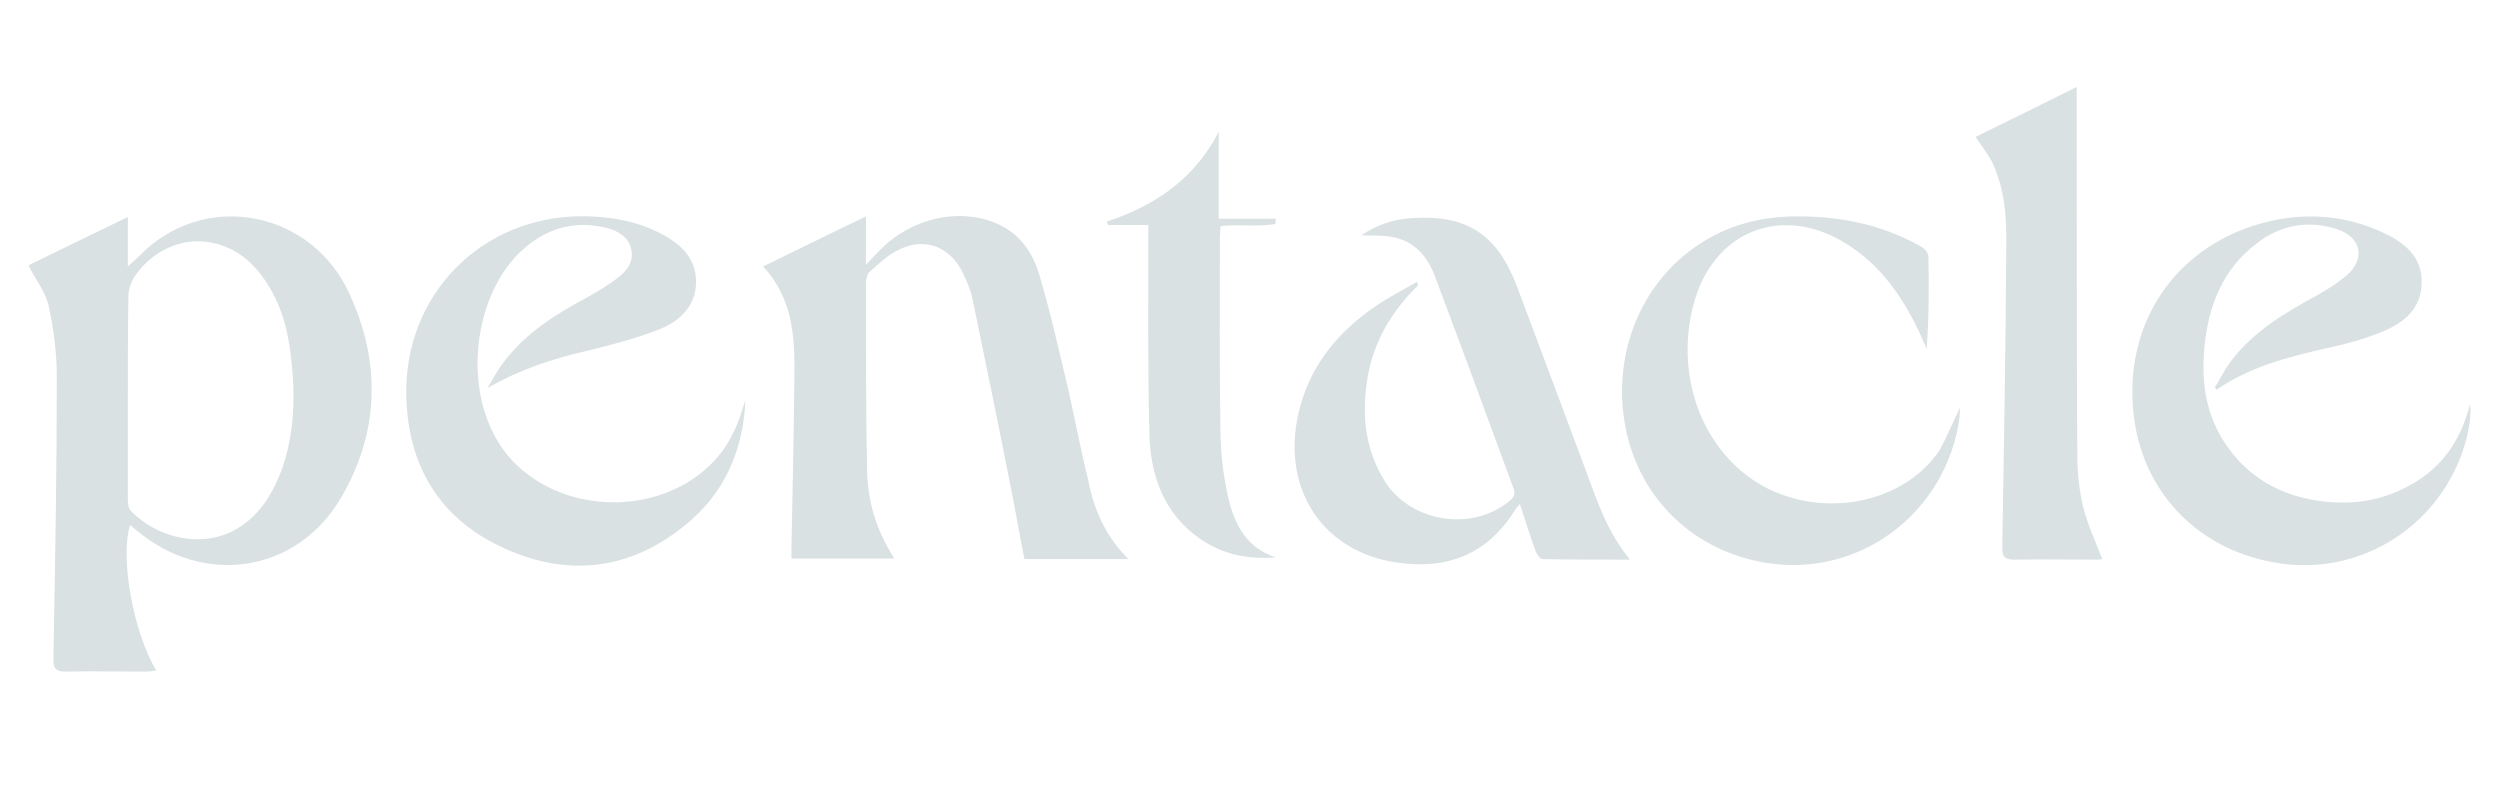
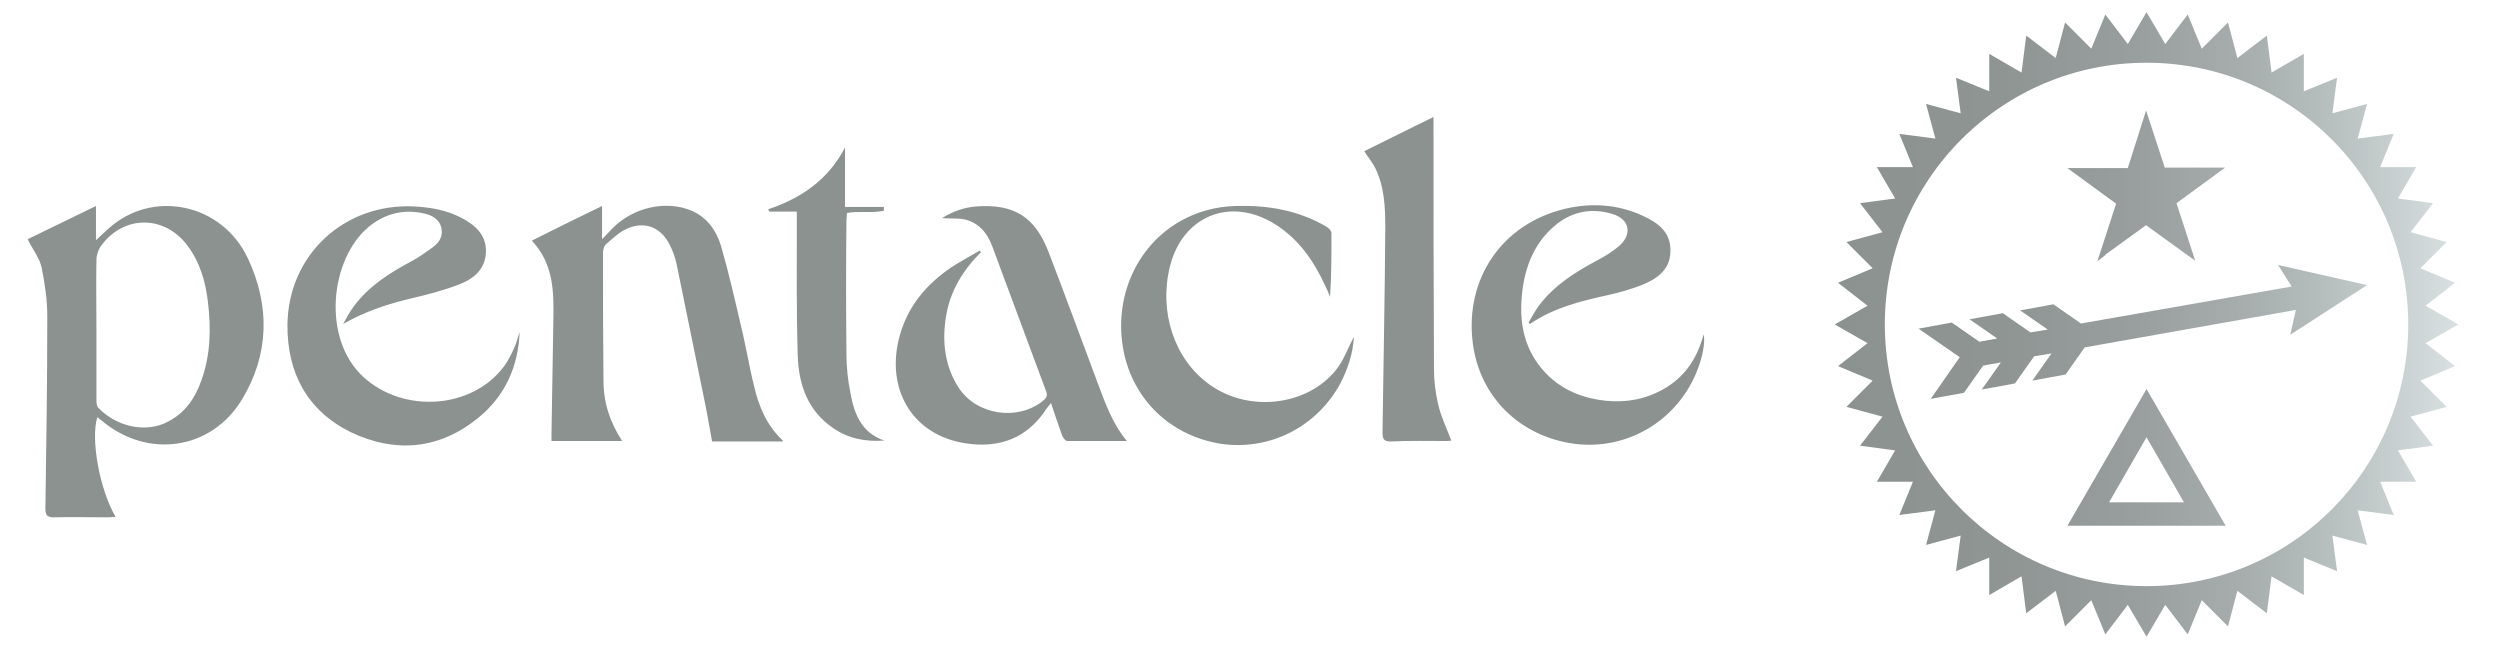
- <svg xmlns="http://www.w3.org/2000/svg" xmlns:xlink="http://www.w3.org/1999/xlink" version="1.1" x="0px" y="0px" viewBox="0 0 440 139" style="enable-background:new 0 0 440 139;" xml:space="preserve">
+ <svg xmlns="http://www.w3.org/2000/svg" xmlns:xlink="http://www.w3.org/1999/xlink" version="1.1" id="Layer_1" x="0px" y="0px" viewBox="0 0 534 139" style="enable-background:new 0 0 534 139;" xml:space="preserve">
  <style type="text/css">
- 	.st0{fill:url(#SVGID_1_);}
- 	.st1{clip-path:url(#SVGID_3_);fill:url(#SVGID_4_);}
+ 	.st0{clip-path:url(#SVGID_2_);fill:url(#SVGID_3_);}
+ 	.st1{fill:#8B9290;}
</style>
-   <g id="Layer_2">
+   <g id="Layer_2_1_">
</g>
-   <g id="Layer_1">
-     <linearGradient id="SVGID_1_" gradientUnits="userSpaceOnUse" x1="4.973" y1="66.692" x2="434.812" y2="66.692">
-       <stop offset="0.296" style="stop-color:#D9E1E2" />
+   <g>
+     <defs>
+       <path id="SVGID_1_" d="M458.5,93.4l8,13.9h-16L458.5,93.4z M441.6,112.3h33.8l-16.9-29.2L441.6,112.3z M489.5,61.2l-45,7.9    l-5.9-4.1l-7.1,1.3l5.9,4.1l-3.7,0.6l-5.9-4.1l-7.1,1.3l5.9,4.1l-3.8,0.7l-5.9-4.1l-7.1,1.3l8.8,6.1l-6.2,8.9l7.1-1.3l4.1-5.8    l3.8-0.7l-4.1,5.8l7.1-1.3l4.1-5.8l3.7-0.6l-4.1,5.8l7.1-1.3l4.1-5.8l45.1-8l-1.2,5.3l16.4-10.6l-19-4.3L489.5,61.2z M454.5,35.9    h-12.9l10.4,7.6l-4,12.3l1.7-1.3l0,0l0-0.1l8.7-6.3l10.5,7.6l-4-12.3l10.4-7.6h-12.9l-4-12.2L454.5,35.9z M402.6,69.3    c0-30.9,25-55.9,55.9-55.9s55.9,25,55.9,55.9c0,30.9-25,55.9-55.9,55.9S402.6,100.1,402.6,69.3 M458.5,2.6L458.5,2.6l-4,6.8    l-4.8-6.3l-3,7.3l-5.6-5.6l-2,7.6l-6.3-4.8l-1,7.9l-6.9-4v8l-7.1-2.9l1,7.6l-7.4-2l2,7.4l-7.7-1l2.9,7.1l-7.7,0l3.9,6.7l-7.5,1    l4.8,6.2l-7.7,2.1l5.6,5.6l-7.4,3.1l6.3,4.9l-7,4l0,0h0l7,4l-6.3,4.9l7.4,3.1l-5.6,5.6l7.7,2.1l-4.8,6.2l7.5,1l-3.9,6.7l7.7,0    l-2.9,7.1l7.7-1l-2,7.4l7.4-2l-1,7.6l7.1-2.9v8l6.9-4l1,7.9l6.3-4.8l2,7.6l5.6-5.6l3,7.3l4.8-6.3l4,6.8l0-0.1l0,0.1l4-6.8l4.8,6.3    l3-7.3l5.6,5.6l2-7.6l6.3,4.8l1-7.9l6.9,4v-8l7.1,2.9l-1-7.6l7.4,2l-2-7.4l7.7,1l-2.9-7.1l7.7,0l-3.9-6.7l7.5-1l-4.8-6.2l7.7-2.1    l-5.6-5.6l7.4-3.1l-6.3-4.9l7-4h0l0,0l-7-4l6.3-4.9l-7.4-3.1l5.6-5.6l-7.7-2.1l4.8-6.2l-7.5-1l3.9-6.7l-7.7,0l2.9-7.1l-7.7,1    l2-7.4l-7.4,2l1-7.6l-7.1,2.9v-8l-6.9,4l-1-7.9l-6.3,4.8l-2-7.6l-5.6,5.6l-3-7.3l-4.8,6.3L458.5,2.6L458.5,2.6z" />
+     </defs>
+     <clipPath id="SVGID_2_">
+       <use xlink:href="#SVGID_1_" style="overflow:visible;" />
+     </clipPath>
+     <linearGradient id="SVGID_3_" gradientUnits="userSpaceOnUse" x1="-626.063" y1="602.615" x2="-622.027" y2="602.615" gradientTransform="matrix(33.1259 0 0 -33.1259 21130.625 20031.461)">
+       <stop offset="0" style="stop-color:#8B9290" />
+       <stop offset="0.267" style="stop-color:#8E9593" />
+       <stop offset="0.474" style="stop-color:#979E9D" />
+       <stop offset="0.661" style="stop-color:#A7AEAD" />
+       <stop offset="0.836" style="stop-color:#BDC5C5" />
      <stop offset="1" style="stop-color:#D9E1E2" />
    </linearGradient>
-     <path class="st0" d="M22.5,69.8c0,6,0,11.9,0,17.9c0,0.8,0.1,1.8,0.5,2.2c4.8,4.9,12.4,6.5,18.1,3.5c4.3-2.3,6.7-6.1,8.4-10.5   c2.4-6.6,2.5-13.4,1.7-20.2c-0.6-5.2-2-10.1-5.3-14.4c-5.9-7.8-16.4-7.8-22.1,0.2c-0.7,1-1.2,2.4-1.2,3.6   C22.5,58,22.5,63.9,22.5,69.8 M22.5,46.9c1.2-1.1,2.2-2,3.1-2.9C37,33.6,55,37.4,61.5,51.7c5.6,12.1,5.3,24.5-1.6,36.1   c-7.8,13.1-24.1,15.4-35.8,5.6c-0.4-0.3-0.8-0.7-1.2-1c-1.8,5.6,0.5,18.8,4.6,25.6c-0.7,0.1-1.3,0.2-2,0.2c-4.6,0-9.3-0.1-13.9,0   c-1.8,0-2.2-0.5-2.2-2.2C9.7,99.4,10,82.9,10,66.4c0-4.1-0.5-8.3-1.4-12.4c-0.5-2.5-2.3-4.7-3.6-7.3c5.5-2.7,11.3-5.5,17.5-8.5   V46.9z M198.6,98.4h-18.3c-0.8-4-1.5-8.1-2.3-12.1c-2.2-11.2-4.5-22.4-6.8-33.5c-0.3-1.6-1-3.2-1.7-4.7c-2.3-4.8-6.9-6.5-11.6-4   c-1.8,0.9-3.3,2.4-4.8,3.7c-0.5,0.4-0.7,1.4-0.7,2.1c0,10.9,0,21.8,0.2,32.7c0.1,5.9,1.7,10.8,4.8,15.7h-18.1c0-0.7,0-1.4,0-2.1   c0.2-9.6,0.4-19.2,0.5-28.9c0.1-7.2,0.1-14.4-5.5-20.4c6-2.9,11.8-5.8,18.1-8.8v8.5c1.1-1.2,1.9-2,2.6-2.7   c5.4-5.5,13.8-7.4,20.3-4.6c4.1,1.7,6.4,5,7.6,9c2,6.7,3.5,13.5,5.1,20.2c1.2,5.3,2.2,10.7,3.5,15.9   C192.5,89.6,194.5,94.3,198.6,98.4 M249.6,50.2c-4.6,4.5-7.8,9.8-8.9,16.2c-1.1,6.5-0.5,12.7,3.1,18.4c4.5,7.1,15.2,8.8,21.7,3.5   c0.8-0.6,1.3-1.2,0.9-2.3c-4.6-12.5-9.2-25-13.9-37.5c-1.3-3.4-3.6-6.1-7.5-6.8c-1.6-0.3-3.3-0.2-5.4-0.3c2.9-1.9,5.7-2.8,8.7-3   c9.7-0.7,15.1,2.7,18.6,11.8c4.1,10.8,8.1,21.7,12.2,32.6c2,5.4,3.8,10.9,7.8,15.7c-5.4,0-10.4,0-15.4-0.1c-0.4,0-1-0.8-1.2-1.3   c-1-2.7-1.8-5.4-2.8-8.4c-0.4,0.5-0.8,0.9-1,1.3c-4.9,7.7-12,10.3-20.7,9c-13.6-2-20.8-13.9-16.9-27.7c2.1-7.5,6.9-13.1,13.2-17.4   c2.3-1.6,4.9-2.9,7.3-4.3C249.4,49.8,249.5,50,249.6,50.2 M389.8,68.2c0.9-1.4,1.6-2.9,2.6-4.3c3.9-5.3,9.3-8.6,15-11.7   c2-1.1,3.9-2.3,5.6-3.7c3.4-3,2.6-6.8-1.8-8.2c-5.1-1.6-9.9-0.7-14.1,2.6c-5.9,4.5-8.4,10.9-9.1,18c-0.7,6.9,0.4,13.4,5,19   c3.8,4.7,8.9,7.3,14.8,8.2c5.2,0.8,10.2,0.3,15-2c6.4-3,10.2-8.1,11.9-14.9c0.4,2.1-0.4,6.2-1.9,9.9c-5.2,12.5-17.9,19.9-31.2,18.1   c-14-1.9-24.2-11.9-26-25.6c-2.2-16.6,7.4-30.7,23.6-34.6c6.7-1.6,13.4-1.1,19.7,1.7c4,1.8,7.6,4.3,7.3,9.4   c-0.2,4.8-3.8,7.1-7.7,8.6c-2.6,1-5.4,1.8-8.2,2.4c-7.1,1.6-14.1,3.3-20.2,7.5C390,68.4,389.9,68.3,389.8,68.2 M131.2,70.4   c-0.4,8.9-3.7,16.5-10.7,22.1c-10.1,8.2-21.4,9.1-32.8,3.5c-11.2-5.5-16.3-15.2-16.2-27.6c0.3-17.9,14.7-31.2,32.7-30.3   c4.2,0.2,8.2,1,11.9,2.9c3.6,1.8,6.5,4.4,6.4,8.8c-0.1,4.3-3.1,6.9-6.8,8.3c-3.9,1.5-8.1,2.6-12.2,3.6c-6.1,1.4-12,3.3-17.7,6.6   c0.9-1.5,1.7-3.1,2.8-4.5c3.9-5.2,9.2-8.5,14.8-11.5c1.8-1,3.6-2.1,5.2-3.3c1.6-1.2,3-2.8,2.5-5.1c-0.5-2.3-2.4-3.3-4.4-3.8   c-5.3-1.3-10.1-0.1-14.3,3.5c-9.8,8.2-11.9,28.5-1.3,38.4c10.2,9.5,28,8.3,36.1-2.7c1-1.3,1.7-2.8,2.4-4.3   C130.3,73.4,130.7,71.9,131.2,70.4 M345,71.7c-0.2,4.4-1.5,8.3-3.4,12c-6,11.2-18.1,17.3-30.5,15.4c-12.9-2-22.5-11.2-25-23.8   c-2.6-13.4,3.1-26.7,14.4-33.2c4.4-2.6,9.3-3.8,14.4-4c8.2-0.2,16,1.2,23.2,5.3c0.6,0.3,1.3,1.1,1.3,1.7c0.1,5.4,0.1,10.8-0.3,16.3   c-0.4-0.9-0.8-1.8-1.2-2.7c-3-6.4-6.9-12.1-13.1-15.9c-11.4-7-23.5-2-26.8,11c-3,11.7,1,23.8,10,30.3c10.6,7.6,26.6,5.3,33.4-4.9   C342.7,76.8,343.7,74.3,345,71.7 M347.7,24.1c5.9-2.9,11.6-5.7,17.8-8.8c0,1.1,0,1.8,0,2.5c0,20.7,0,41.3,0.1,62   c0,3.1,0.3,6.3,1,9.3c0.8,3.2,2.2,6.2,3.4,9.3c0,0-0.5,0.1-0.9,0.1c-4.8,0-9.7-0.1-14.5,0c-1.8,0-2.2-0.5-2.2-2.2   c0.3-17.5,0.6-35.1,0.7-52.6c0.1-5.3-0.2-10.5-2.6-15.4C349.7,26.9,348.7,25.6,347.7,24.1 M224.5,98.1c-4.8,0.4-9.2-0.5-13.2-3.2   c-6.4-4.4-8.8-11.1-9-18.4c-0.3-11.3-0.2-22.7-0.2-34.1c0-0.8,0-1.7,0-2.8H195c-0.1-0.2-0.1-0.4-0.2-0.6   c8.5-2.8,15.4-7.5,19.7-15.8v15.3h10c0,0.3,0,0.6,0,0.9c-3.2,0.6-6.5,0-9.7,0.4c0,0.7-0.1,1.3-0.1,1.9c0,11.4-0.1,22.7,0.1,34.1   c0,3.5,0.4,7,1.1,10.5C216.9,91.4,218.8,96.2,224.5,98.1" />
-     <g>
-       <defs>
-         <path id="SVGID_2_" d="M-105.8-77.1l7.8,13.6h-15.7L-105.8-77.1z M-122.3-58.6h33l-16.5-28.5L-122.3-58.6z M-75.5-108.6l-44,7.8     l-5.8-4l-7,1.2l5.8,4L-130-99l-5.8-4l-7,1.2l5.8,4l-3.7,0.7l-5.8-4l-7,1.2l8.6,6l-6.1,8.7l7-1.2l4-5.7l3.7-0.7l-4,5.7l7-1.2     l4-5.7l3.6-0.6l-4,5.7l7-1.2l4-5.7l44.1-7.8l-1.2,5.2l16-10.3l-18.6-4.2L-75.5-108.6z M-109.7-133.3h-12.6l10.2,7.4l-3.9,12     l1.7-1.2l0,0l0,0l8.5-6.2l10.2,7.4l-3.9-12l10.2-7.4h-12.6l-3.9-12L-109.7-133.3z M-160.5-100.7c0-30.2,24.5-54.7,54.7-54.7     s54.7,24.5,54.7,54.7c0,30.2-24.5,54.7-54.7,54.7S-160.5-70.5-160.5-100.7 M-105.7-166L-105.7-166L-105.7-166l-4,6.7l-4.7-6.2     l-3,7.1l-5.5-5.5l-2,7.5l-6.1-4.7l-1,7.7l-6.7-3.9l0,7.8l-7-2.9l1,7.4l-7.3-1.9l1.9,7.3l-7.5-1l2.9,6.9l-7.5,0l3.8,6.5l-7.4,1     l4.7,6.1l-7.6,2l5.5,5.5l-7.3,3l6.2,4.8l-6.8,4l0,0l0,0l6.8,4l-6.2,4.8l7.3,3l-5.5,5.5l7.6,2l-4.7,6.1l7.4,1l-3.8,6.5l7.5,0     l-2.9,6.9l7.5-1l-1.9,7.3l7.3-1.9l-1,7.4l7-2.9l0,7.8l6.7-3.9l1,7.7l6.1-4.7l2,7.5l5.5-5.5l3,7.1l4.7-6.2l3.9,6.7l0-0.1l0,0.1     l3.9-6.7l4.7,6.2l3-7.1l5.5,5.5l2-7.5l6.1,4.7l1-7.7l6.7,3.9l0-7.8l7,2.9l-1-7.4l7.3,1.9l-1.9-7.3l7.5,1l-2.9-6.9l7.5,0l-3.8-6.5     l7.4-1l-4.7-6.1l7.6-2l-5.5-5.5l7.3-3l-6.2-4.8l6.8-4l0,0l0,0l-6.8-4l6.2-4.8l-7.3-3l5.5-5.5l-7.6-2l4.7-6.1l-7.4-1l3.8-6.5     l-7.5,0l2.9-6.9l-7.5,1l1.9-7.3l-7.3,1.9l1-7.4l-7,2.9l0-7.8l-6.7,3.9l-1-7.7l-6.1,4.7l-2-7.5l-5.5,5.5l-3-7.1l-4.7,6.2     L-105.7-166z" />
-       </defs>
-       <clipPath id="SVGID_3_">
-         <use xlink:href="#SVGID_2_" style="overflow:visible;" />
-       </clipPath>
-       <linearGradient id="SVGID_4_" gradientUnits="userSpaceOnUse" x1="-321.817" y1="345.45" x2="-320.798" y2="345.45" gradientTransform="matrix(128.3328 0 0 -128.3328 41128.508 44231.832)">
-         <stop offset="0" style="stop-color:#8B9290" />
-         <stop offset="0.263" style="stop-color:#8E9593" />
-         <stop offset="0.471" style="stop-color:#979F9D" />
-         <stop offset="0.66" style="stop-color:#A7AFAE" />
-         <stop offset="0.837" style="stop-color:#BEC5C5" />
-         <stop offset="1" style="stop-color:#D9E1E2" />
-       </linearGradient>
-       <rect x="-171.2" y="-166" class="st1" width="130.8" height="130.6" />
-     </g>
+     <rect x="391.7" y="2.5" class="st0" width="133.7" height="133.5" />
  </g>
+   <path class="st1" d="M43,81.3c-1.3,3.7-3.4,6.8-7,8.7c-4.7,2.6-11.1,1.2-15-2.9c-0.4-0.4-0.4-1.2-0.4-1.9c0-5,0-10,0-14.9  c0-4.9-0.1-9.8,0-14.8c0-1,0.4-2.2,1-3c4.8-6.6,13.5-6.6,18.4-0.1c2.7,3.6,3.9,7.7,4.4,12C45.1,70.1,45,75.8,43,81.3 M51.7,85.3  c5.8-9.6,6-19.9,1.3-30c-5.5-11.9-20.5-15-29.9-6.4c-0.8,0.7-1.6,1.5-2.6,2.4V44c-5.2,2.5-10,4.9-14.6,7.1c1.1,2.2,2.6,4.1,3,6.1  c0.7,3.4,1.2,6.9,1.2,10.3c0,13.7-0.2,27.4-0.4,41.1c0,1.5,0.4,1.9,1.8,1.9c3.9-0.1,7.7,0,11.6,0c0.5,0,1-0.1,1.6-0.1  c-3.4-5.7-5.4-16.7-3.9-21.3c0.4,0.3,0.7,0.6,1,0.8C31.6,98.1,45.2,96.1,51.7,85.3 M102.1,89.3c5.8-4.7,8.6-11,8.9-18.4  c-0.4,1.2-0.7,2.5-1.3,3.7c-0.6,1.3-1.2,2.5-2,3.6c-6.8,9.2-21.5,10.2-30.1,2.3c-8.9-8.2-7.1-25.1,1.1-32c3.5-2.9,7.5-3.9,11.9-2.9  c1.7,0.4,3.3,1.2,3.7,3.2c0.4,1.9-0.7,3.2-2.1,4.2c-1.4,1-2.8,2-4.3,2.8c-4.7,2.5-9.1,5.3-12.3,9.6c-0.9,1.2-1.6,2.5-2.3,3.8  c4.7-2.7,9.6-4.3,14.7-5.5c3.4-0.8,6.9-1.7,10.2-3c3.1-1.2,5.5-3.3,5.6-6.9c0.1-3.7-2.4-5.8-5.3-7.3c-3.1-1.6-6.4-2.2-9.9-2.4  c-15-0.8-27,10.3-27.2,25.2c-0.1,10.3,4.2,18.4,13.5,23C84.3,96.8,93.7,96.1,102.1,89.3 M167.2,94.1c-3.5-3.3-5.1-7.3-6.1-11.5  c-1.1-4.4-1.8-8.9-2.9-13.3c-1.3-5.6-2.6-11.3-4.2-16.8c-1-3.3-3-6.1-6.3-7.5c-5.5-2.3-12.5-0.7-16.9,3.8c-0.6,0.6-1.2,1.3-2.2,2.3  V44c-5.2,2.5-10,4.9-15,7.4c4.7,5,4.7,11,4.6,17c-0.1,8-0.3,16-0.4,24.1c0,0.6,0,1.2,0,1.7h15.1c-2.6-4-4-8.1-4-13  c-0.1-9.1-0.1-18.1-0.1-27.2c0-0.6,0.2-1.4,0.6-1.8c1.3-1.1,2.5-2.3,4-3.1c4-2.1,7.8-0.7,9.7,3.3c0.6,1.2,1.1,2.5,1.4,3.9  c1.9,9.3,3.8,18.6,5.7,27.9c0.7,3.3,1.3,6.7,1.9,10.1H167.2z M188.8,45c0-0.3,0-0.5,0-0.8h-8.3V31.5c-3.6,6.9-9.3,10.8-16.4,13.2  c0.1,0.2,0.1,0.3,0.2,0.5h5.9c0,1,0,1.7,0,2.4c0,9.5-0.1,18.9,0.2,28.4c0.2,6.1,2.1,11.7,7.5,15.4c3.3,2.3,7,3,11,2.7  c-4.8-1.6-6.4-5.6-7.2-9.9c-0.6-2.9-0.9-5.8-0.9-8.7c-0.1-9.5-0.1-18.9,0-28.4c0-0.5,0.1-1,0.1-1.6C183.4,45,186.2,45.6,188.8,45   M240.7,94.2c-3.3-4-4.8-8.6-6.5-13.1c-3.4-9.1-6.7-18.1-10.2-27.2c-2.9-7.6-7.4-10.4-15.5-9.8c-2.5,0.2-4.9,1-7.3,2.5  c1.8,0.1,3.2,0,4.5,0.2c3.2,0.6,5.1,2.8,6.2,5.7c3.9,10.4,7.7,20.8,11.6,31.2c0.3,0.9-0.1,1.4-0.7,1.9c-5.4,4.4-14.3,3.1-18.1-2.9  c-3-4.7-3.5-10-2.6-15.3c0.9-5.3,3.6-9.7,7.4-13.5c-0.1-0.1-0.1-0.3-0.2-0.4c-2,1.2-4.1,2.3-6.1,3.6c-5.3,3.6-9.2,8.2-11,14.5  c-3.2,11.5,2.7,21.4,14.1,23.1c7.2,1.1,13.2-1.1,17.3-7.5c0.2-0.3,0.5-0.6,0.9-1.1c0.8,2.5,1.6,4.7,2.4,7c0.2,0.4,0.6,1,1,1.1  C232.1,94.2,236.2,94.2,240.7,94.2 M286.3,81.9c1.6-3.1,2.7-6.4,2.9-10c-1.1,2.1-1.9,4.3-3.1,6.1c-5.7,8.5-19,10.5-27.8,4.1  c-7.5-5.4-10.8-15.5-8.4-25.2c2.7-10.8,12.9-14.9,22.3-9.1c5.2,3.2,8.4,7.9,10.9,13.3c0.4,0.8,0.7,1.5,1,2.3  c0.3-4.6,0.3-9.1,0.3-13.6c0-0.5-0.6-1.1-1.1-1.4c-6-3.5-12.5-4.6-19.3-4.4c-4.3,0.1-8.3,1.2-12,3.3c-9.4,5.4-14.2,16.5-12,27.7  c2.1,10.5,10.1,18.1,20.8,19.8C271.1,96.3,281.2,91.3,286.3,81.9 M309.2,94.2c0.4,0,0.8-0.1,0.8-0.1c-1-2.6-2.2-5.1-2.8-7.7  c-0.6-2.5-0.9-5.1-0.9-7.7c-0.1-17.2-0.1-34.4-0.1-51.6v-2.1c-5.2,2.5-9.9,4.9-14.8,7.3c0.8,1.3,1.7,2.3,2.3,3.5  c2,4,2.2,8.4,2.2,12.8c-0.1,14.6-0.4,29.2-0.6,43.8c0,1.5,0.4,1.9,1.8,1.9C301.1,94.1,305.1,94.2,309.2,94.2 M362.3,79.7  c1.3-3.1,2-6.5,1.6-8.3c-1.5,5.7-4.6,9.9-9.9,12.4c-4,1.9-8.2,2.3-12.5,1.6c-4.9-0.8-9.1-2.9-12.3-6.8c-3.8-4.6-4.7-10.1-4.1-15.8  c0.6-5.9,2.7-11.2,7.5-15c3.5-2.7,7.5-3.4,11.8-2.1c3.7,1.1,4.3,4.3,1.5,6.8c-1.4,1.2-3,2.2-4.7,3.1c-4.7,2.5-9.2,5.3-12.5,9.7  c-0.8,1.1-1.5,2.4-2.2,3.6c0.1,0.1,0.2,0.2,0.3,0.3c5.1-3.5,10.9-4.9,16.8-6.2c2.3-0.5,4.6-1.2,6.8-2c3.3-1.3,6.3-3.2,6.4-7.2  c0.2-4.2-2.7-6.3-6.1-7.8c-5.3-2.4-10.9-2.7-16.4-1.4c-13.5,3.2-21.5,15-19.7,28.8c1.5,11.4,10,19.8,21.7,21.4  C347.4,96.2,357.9,90.1,362.3,79.7" />
</svg>
